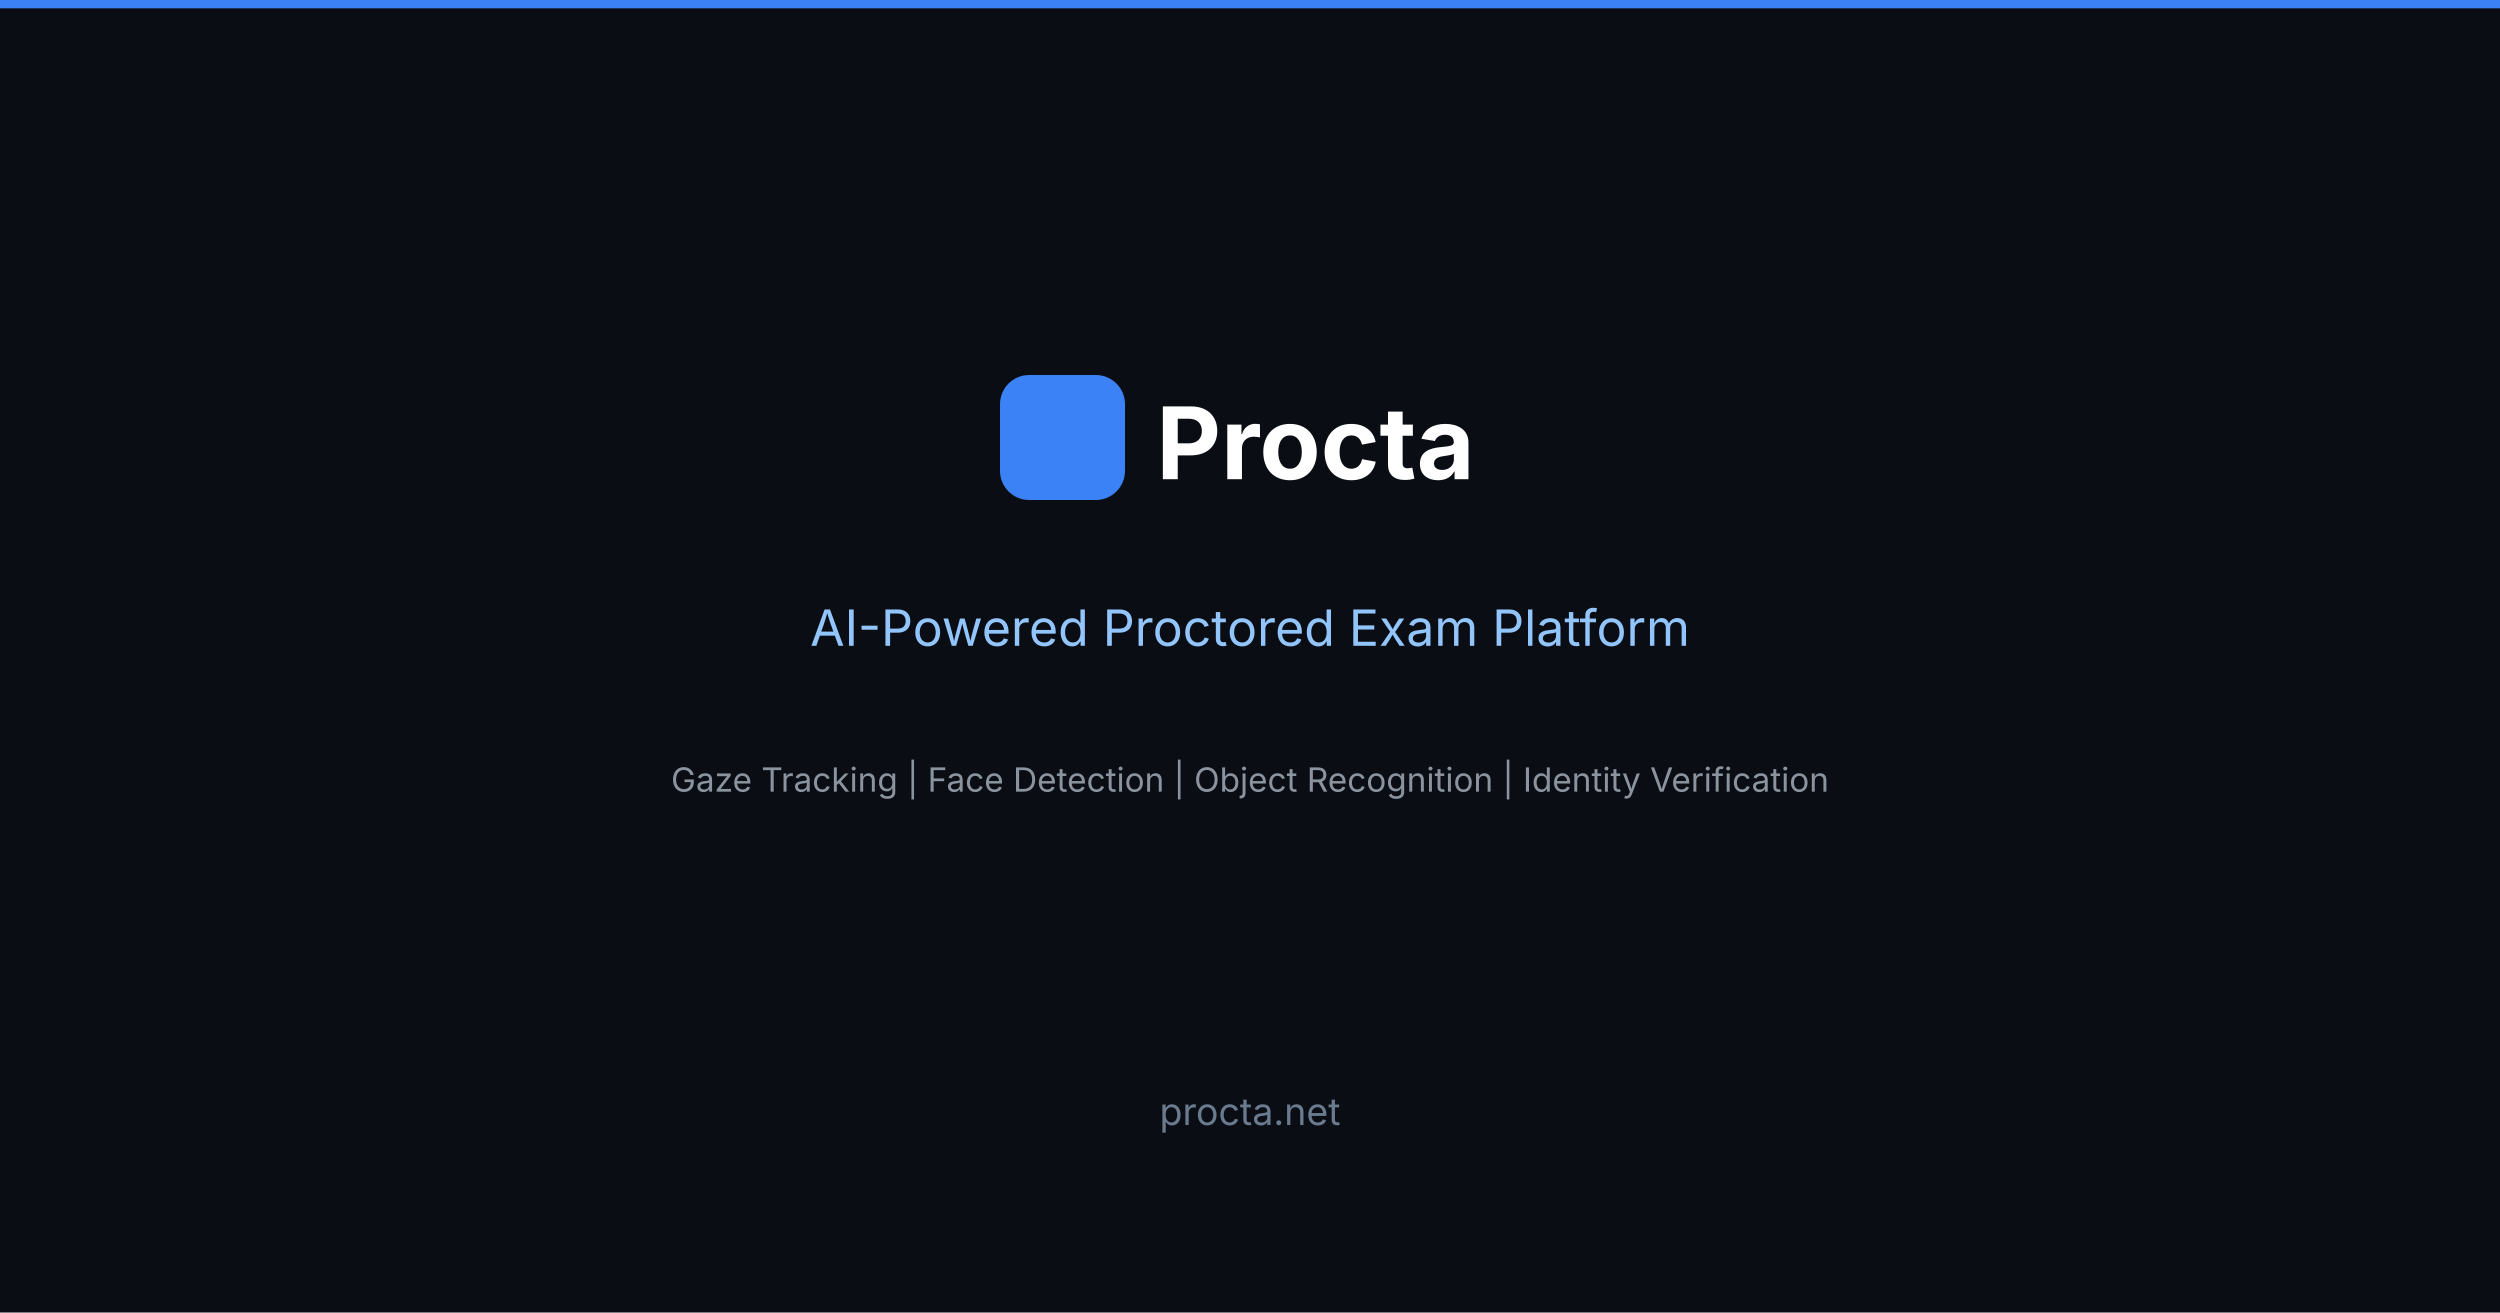
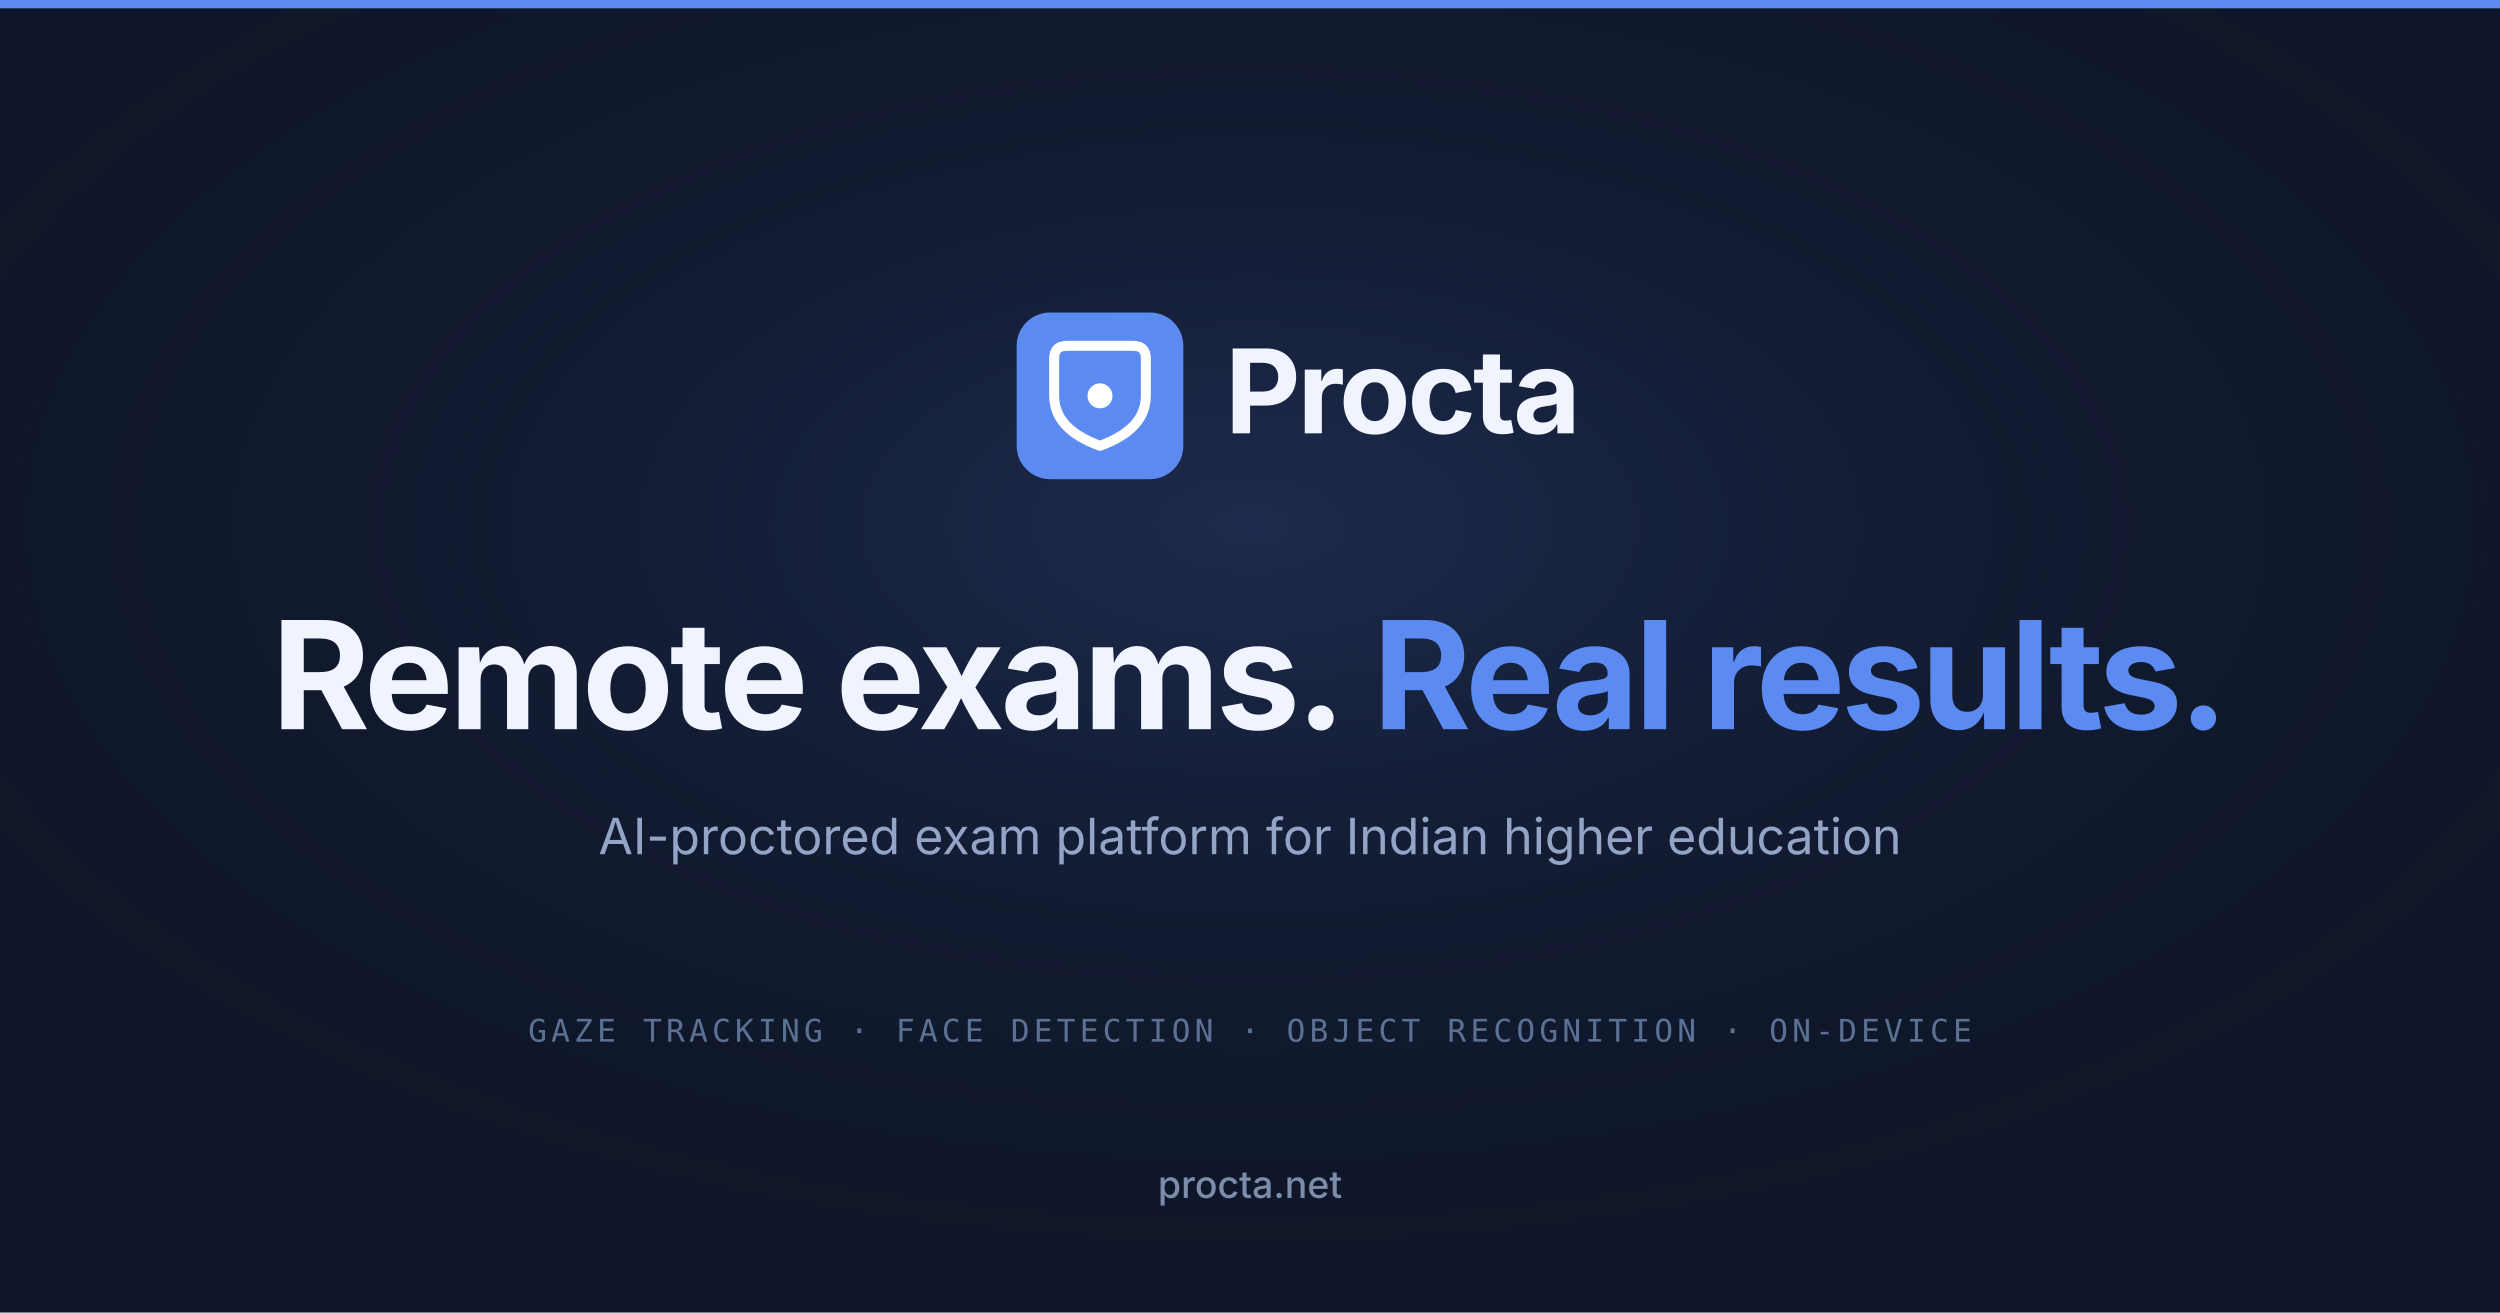
<svg xmlns="http://www.w3.org/2000/svg" width="1200" height="630" viewBox="0 0 1200 630">
-   <rect width="1200" height="630" fill="#0a0e14" />
-   <rect y="0" width="1200" height="4" fill="#3b82f6" />
-   <rect x="480" y="180" width="60" height="60" rx="14" fill="#3b82f6" />
-   <text x="555" y="230" font-family="system-ui,-apple-system,sans-serif" font-size="48" font-weight="700" fill="#ffffff">Procta</text>
-   <text x="600" y="310" text-anchor="middle" font-family="system-ui,-apple-system,sans-serif" font-size="24" fill="#93c5fd">AI-Powered Proctored Exam Platform</text>
-   <text x="600" y="380" text-anchor="middle" font-family="system-ui,-apple-system,sans-serif" font-size="16" fill="#8b949e">Gaze Tracking  |  Face Detection  |  Object Recognition  |  Identity Verification</text>
-   <text x="600" y="540" text-anchor="middle" font-family="system-ui,-apple-system,sans-serif" font-size="18" fill="#6b7b8f">procta.net</text>
+   <defs>
+     <radialGradient id="glow" cx="50%" cy="40%" r="60%">
+       <stop offset="0%" stop-color="#5B8AF0" stop-opacity="0.18" />
+       <stop offset="100%" stop-color="#0F1629" stop-opacity="0" />
+     </radialGradient>
+   </defs>
+   <rect width="1200" height="630" fill="#0F1629" />
+   <rect width="1200" height="630" fill="url(#glow)" />
+   <rect y="0" width="1200" height="4" fill="#5B8AF0" />
+   <g transform="translate(488, 150)">
+     <rect width="80" height="80" rx="16" fill="#5B8AF0" />
+     <g transform="translate(8, 8) scale(4)">
+       <path d="M4 2 H12 Q13.5 2 13.5 3.5 V8 Q13.5 12 8 14 Q2.5 12 2.5 8 V3.5 Q2.5 2 4 2 Z" fill="none" stroke="white" stroke-width="1.2" stroke-linejoin="round" />
+       <circle cx="8" cy="8" r="1.5" fill="white" />
+     </g>
+     <text x="100" y="58" font-family="'IBM Plex Sans', system-ui, -apple-system, sans-serif" font-size="56" font-weight="700" letter-spacing="-1.5" fill="#F0F4FF">Procta</text>
+   </g>
+   <text x="600" y="350" text-anchor="middle" font-family="'IBM Plex Sans', system-ui, -apple-system, sans-serif" font-size="72" font-weight="700" letter-spacing="-2" fill="#F0F4FF">Remote exams. <tspan fill="#5B8AF0">Real results.</tspan>
+   </text>
+   <text x="600" y="410" text-anchor="middle" font-family="'IBM Plex Sans', system-ui, -apple-system, sans-serif" font-size="24" font-weight="400" fill="#93A4C7">AI-proctored exam platform for Indian higher education</text>
+   <text x="600" y="500" text-anchor="middle" font-family="'IBM Plex Mono', ui-monospace, monospace" font-size="15" letter-spacing="2" fill="#5B7193">GAZE TRACKING  ·  FACE DETECTION  ·  OBJECT RECOGNITION  ·  ON-DEVICE</text>
+   <text x="600" y="575" text-anchor="middle" font-family="'IBM Plex Sans', system-ui, -apple-system, sans-serif" font-size="18" font-weight="500" fill="#7B8DAB">procta.net</text>
</svg>
